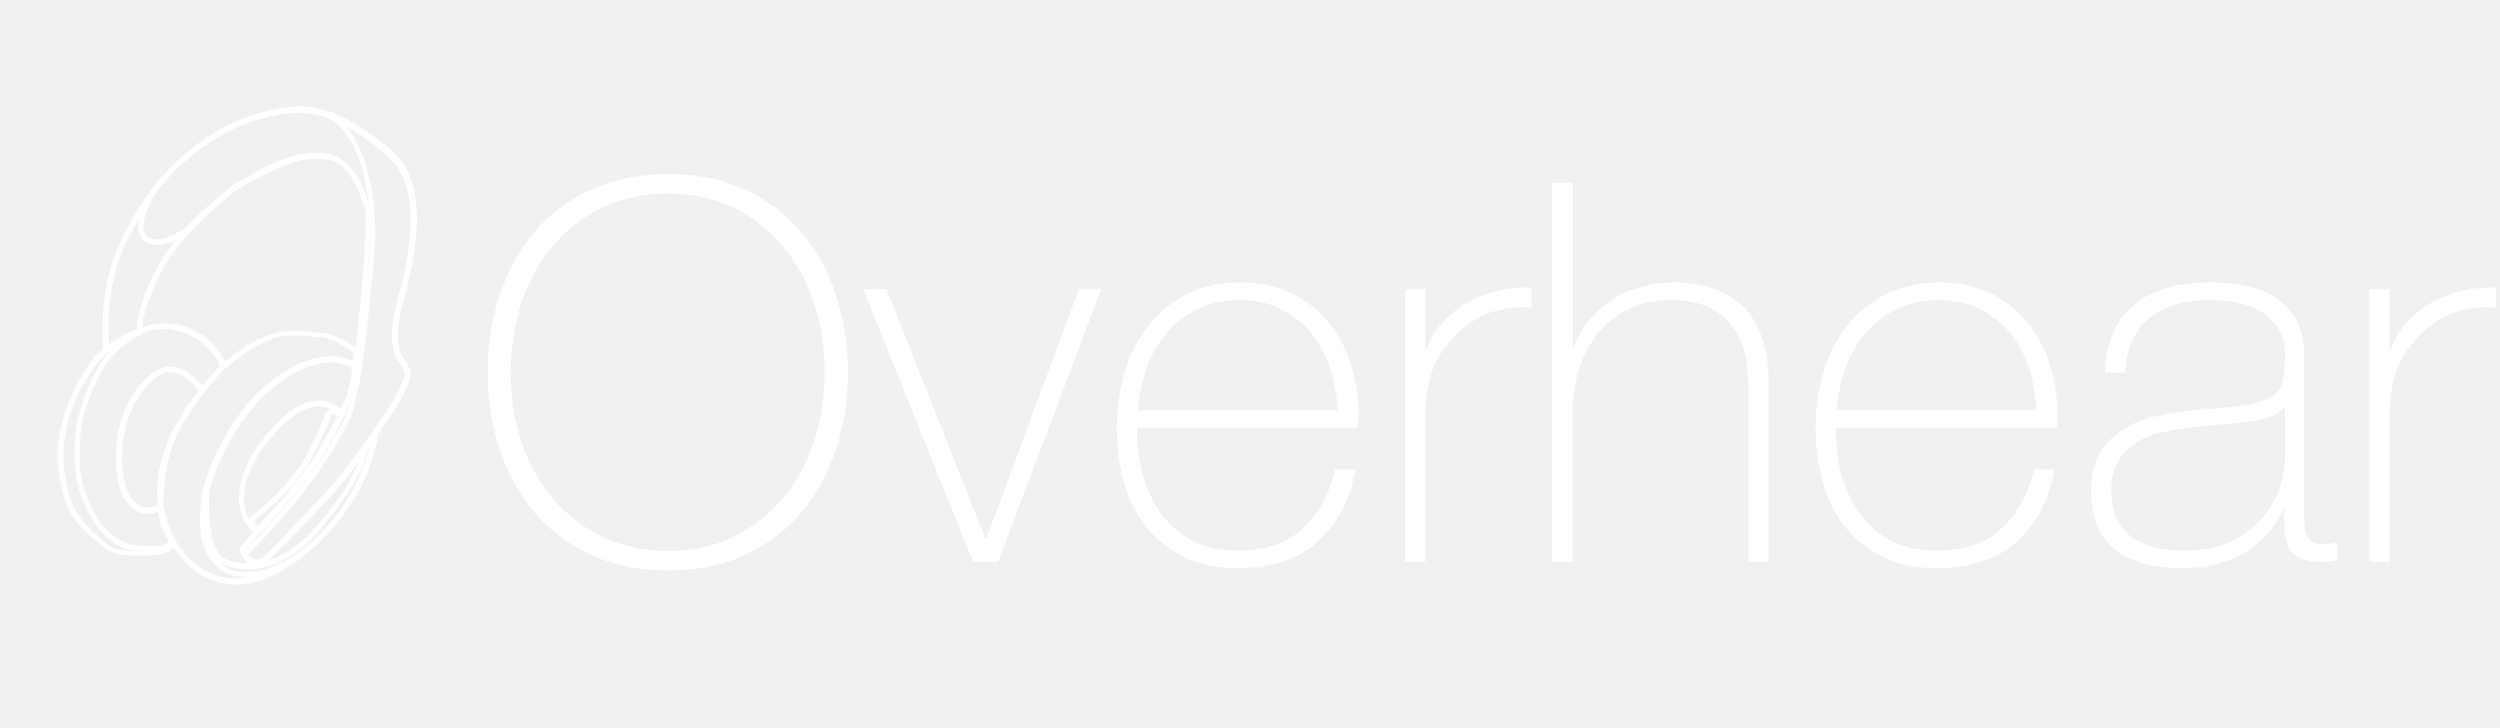
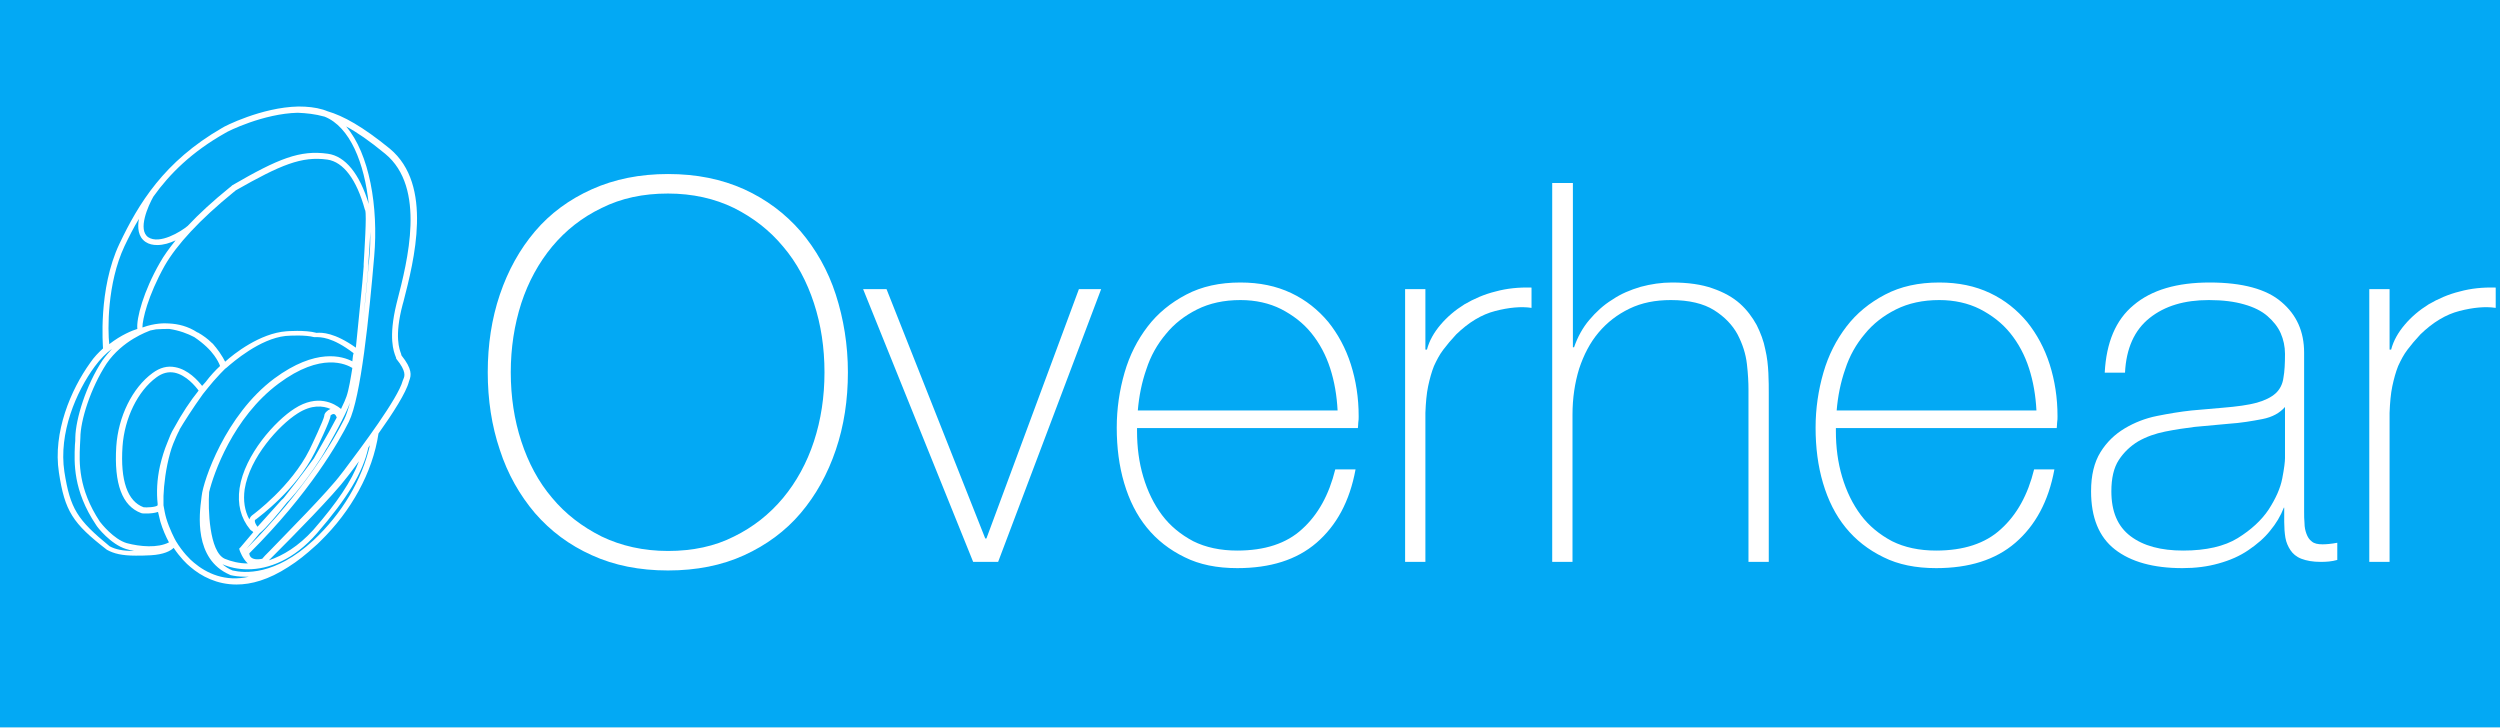
<svg xmlns="http://www.w3.org/2000/svg" version="1.1" id="Layer_1" x="0px" y="0px" viewBox="0 0 640.7 186.4" style="enable-background:new 0 0 640.7 186.4;" xml:space="preserve">
  <style type="text/css">
- 	.st0{fill:#FFFFFF;}
+ 	.st0{fill:#03A9F4;}
+ 	.st1{fill:#FFFFFF;}
</style>
+   <rect class="st0" width="640.7" height="186.4" />
  <g>
-     <path class="st0" d="M103.4,77.3c2.7-10.5,7.7-29.9-3.5-39.2c-7-5.7-11.9-8.4-16-9.6c-0.3-0.1-0.7-0.3-1.1-0.4   c-2-0.6-4.1-0.8-6.2-0.8c-0.1,0-0.1,0-0.2,0v0c-9.3,0.2-19,5.1-19.5,5.5C42,41.4,35.5,52.2,30.6,62.5c-5.5,11.6-4.2,26.2-4.2,26.8   l0,0c-1.1,1-2.3,2.2-3.3,3.7c-4.9,6.8-9.6,17.8-8,28.1c1.5,9.9,3.5,13,12.3,19.8c1.8,1,3.9,1.5,7.4,1.5c1.1,0,2.4,0,3.9-0.1   c3.3-0.2,5-1.1,5.8-1.9c1.6,2.4,3.3,4.1,4.3,4.9c2.8,2.4,6.8,4.5,11.8,4.5c3.8,0,8.2-1.2,13.3-4.5c2.4-1.5,4.6-3.3,6.7-5.2   c0.5-0.4,1-0.9,1.5-1.4l0,0c7.9-7.7,13.4-17.6,14.9-27.6c3.7-5.2,7.1-10.5,7.8-13.3c0-0.1,0.1-0.2,0.1-0.3c0.5-1.3,0.8-2.9-2-6.4   c0-0.1-0.1-0.2-0.1-0.4c-0.4-1.1-1.8-4.4,0.4-12.7L103.4,77.3z M57.7,34.1c0.7-0.5,9.9-5,18.6-5.2v0c2.2,0.1,4.4,0.3,6.9,1   c6.5,2.6,10.2,11.9,11.3,22.4c-2.3-7.7-6-12.3-10.5-12.9c-7.1-1-12.6,1.2-24.5,8.1l-0.1,0.1c-0.1,0.1-0.3,0.3-0.6,0.5   c-4.2,3.4-7.8,6.7-10.7,9.8l0,0c-1.8,1.5-7.2,4.8-10.1,2.9c-2.8-1.9,0-8.1,1.3-10.4l0,0C43.5,44.5,49.2,38.9,57.7,34.1z M94.7,65.4   c-0.4,4.8-0.9,10.2-1.5,15.4c0.5-5,1.1-10.6,1.2-12.7l0-0.6c0.2-2.8,0.4-5.7,0.5-8.1C94.9,61.5,94.9,63.5,94.7,65.4z M53.6,126.1   c1.1-4.6,6.1-19.1,17.8-27.8c11-8.2,17.4-4.9,18.9-4c-0.4,2.5-0.9,5.6-1.5,7.3c-0.2,0.6-0.7,1.8-1.4,3.2c-1.7-1.4-6-3.9-11.9-0.1   c-4.9,3.1-12.8,11.8-14.1,20.4c-0.6,4.1,0.3,7.7,2.7,10.6l0.2,0.2c0.2,0.1,0.6,0.4,0.6,0.5c-2.2,2.6-3.3,3.9-3.3,3.9l-0.3,0.3   l0.1,0.4c0.1,0.3,0.8,2.2,2.1,3.4c-2.2,0-4.2-0.5-5.9-1.2C53.6,141.4,53.3,130.3,53.6,126.1z M44.6,109.7c-0.7,1.1-1.2,2.4-1.7,3.7   c-0.8,1.9-1.4,3.9-1.9,6c-0.8,3.6-0.9,6.9-0.6,9.7c0,0,0,0,0,0c0,0,0,0.1,0,0.2c0,0.1,0,0.1,0,0.2c-0.4,0.5-3,0.6-3.6,0.5   c-4.1-1.5-6-6.8-5.4-15.6c0.5-7.2,3.9-14.2,8.7-17.7c1.5-1.1,3-1.5,4.6-1.2c3,0.6,5.4,3.5,6.2,4.6C48.8,102.7,46.6,106,44.6,109.7z    M38.5,84.7c0.5-0.1,1-0.2,1.5-0.3c1.2-0.1,2.7-0.1,3.4-0.1c2.6,0.4,4.7,1.2,6.4,2.1c2.5,1.7,4.1,3.3,5.1,4.7   c0.8,1.1,1.3,2.1,1.5,2.7c-1.2,1.1-2.5,2.5-3.7,4.1c-0.3,0.3-0.6,0.7-0.9,1c-1.1-1.4-3.6-4.2-6.9-4.8c-2-0.4-3.9,0.1-5.8,1.5   c-5.2,3.8-8.8,11.2-9.3,18.8c-0.6,9.6,1.5,15.3,6.4,17.1c0.2,0.1,0.8,0.1,1.4,0.1c0.9,0,2-0.1,2.9-0.4c0.2,0.8,0.4,1.7,0.6,2.5   c0.6,2,1.4,3.8,2.2,5.3c-2.9,1.5-7.4,1.1-10.8,0.2c-3.4-1-6.6-5.1-6.9-5.5c-5.6-8.5-5.3-15.2-5.1-19.6c0-0.7,0.1-1.3,0.1-1.9   c0-4.4,2.6-12.7,6.7-19C31.4,87.2,37.8,85,38.5,84.7z M57.7,92.7c-0.3-0.6-0.8-1.5-1.5-2.5c-0.3-0.4-0.6-0.8-0.9-1.2   c0,0-0.1-0.1-0.1-0.1c-0.1-0.2-0.3-0.3-0.4-0.5c-0.2-0.2-0.3-0.4-0.5-0.5c0,0-0.1-0.1-0.1-0.1c-0.9-0.9-2.1-1.8-3.5-2.6   c0,0,0,0-0.1,0c-2.4-1.6-5-2.2-7.3-2.3c-1.1-0.1-3.7-0.1-6.7,1c0,0-0.1,0-0.1,0c0-2,1.4-8.1,5.7-15.8c3.1-5.4,9-11.8,17.6-18.8   c0.3-0.2,0.5-0.4,0.6-0.5c11.6-6.6,16.9-8.8,23.5-7.9c4.1,0.6,7.5,5.1,9.6,12.8l0.1,0.2c0.4,1.4-0.2,10.1-0.4,13.8l0,0.6   c-0.2,3.4-1.6,16.5-2,20.8l0,0c-5.5-3.9-8.7-3.9-10-3.8l-0.1,0c-2.9-0.8-7.7-0.4-7.7-0.4C66.6,85.4,59.9,90.7,57.7,92.7z    M85.5,106.1C85.5,106.1,85.6,106.1,85.5,106.1c0.4,0,0.6,0.4,0.8,0.9l-2,3.7c-1.5,2.6-3.2,5.6-3.7,6.5c0,0.1-0.1,0.1-0.1,0.2   c-0.5,0.7-3.8,5.2-7.3,9.6c-0.3,0.4-0.6,0.8-1,1.1c-2.5,2.8-4.6,5.1-6.2,6.9c-0.4-0.5-0.7-1.1-0.7-1.5c0-0.1,0-0.3,0.3-0.4   c1-0.8,10.3-7.6,15.1-17.2c0.4-0.8,4-8.2,4-9.3C84.6,106.5,85.1,106.1,85.5,106.1z M83.1,106.6c-0.1,0.9-3.2,7.5-3.8,8.7   c-4.7,9.4-14.2,16.4-14.6,16.7c-0.4,0.3-0.6,0.6-0.8,1.1c-1.2-2.2-1.6-4.8-1.2-7.7c1.3-8.2,8.8-16.4,13.5-19.4   c3.7-2.4,6.6-2,8.5-1.2C83.8,105.2,83.1,105.9,83.1,106.6z M66.5,136.7c1.7-1.4,4.4-4.6,7.1-8c0.2-0.2,0.3-0.3,0.5-0.5   c2.3-2.5,4.4-5.3,6.4-8.2c1.3-1.9,2.4-3.6,3.2-5.1l0.1-0.1c1.4-2.5,2.7-4.8,3.7-6.8c0.1-0.2,0.2-0.3,0.2-0.4l0.1-0.2l0,0   c0.1-0.2,0.2-0.4,0.3-0.6l0.3-0.6l0,0c0.6-1.2,1-2.2,1.3-3c-0.5,1.8-1,3.3-1.5,4.3c-2.5,4.9-9.8,17.9-25,33.1   C64,139.7,65,138.5,66.5,136.7z M31.9,63.1c1.1-2.3,2.3-4.7,3.7-7c-0.4,2.3-0.2,4.6,1.7,5.9c0.9,0.6,1.9,0.8,3,0.8   c1.6,0,3.2-0.5,4.7-1.2c-1.6,2-3,3.9-4,5.7c-4.2,7.3-6.1,14.3-5.8,17c-1.3,0.4-4.1,1.5-7.2,3.9C27.6,84.7,27.4,72.7,31.9,63.1z    M16.5,120.9c-1.5-9.9,3-20.5,7.8-27c1.4-1.9,2.9-3.4,4.4-4.5c-0.8,0.9-1.6,1.8-2.4,2.9c-4.3,6.5-6.9,15.1-7,19.8   c0,0.6,0,1.2-0.1,1.9c-0.2,4.6-0.5,11.7,5.4,20.5c0.3,0.6,3.8,5,7.7,6.2c0.7,0.2,1.4,0.4,2.1,0.5c-3,0-4.8-0.4-6.3-1.2   C19.8,133.2,18,130.4,16.5,120.9z M49.7,144.2c-1-0.8-2.9-2.7-4.6-5.5c-0.3-0.5-1.7-3.2-2.5-5.9c-0.3-1-0.5-2.2-0.7-3.3   c0-0.4,0-1.3,0-2.4c0.1-2.9,0.6-7.1,1.7-11c0.2-0.8,0.5-1.6,0.8-2.4c0.5-1.2,1-2.4,1.6-3.5c0,0,0-0.1,0-0.1c1-1.7,3.4-5.5,6-9.1   c0.9-1.2,1.9-2.3,2.7-3.3c1.4-1.6,2.4-2.6,2.8-3l0.2-0.2l0.4-0.3l0,0l0,0l0,0c1.6-1.4,8.5-7.4,15.1-8.1c1.2-0.1,5.1-0.3,7.3,0.3   l0.1,0l0.3,0c1.2,0,4.2-0.1,9.7,4.1c0,0.1,0,0.3-0.1,0.4c-0.1,0.4-0.1,1.1-0.2,1.7c-2.5-1.3-9.3-3.5-20,4.4   c-12.6,9.4-18.2,26.3-18.6,30c0,0.2-0.1,0.5-0.1,0.8c-0.5,3.8-2,15.5,7.3,19.5l0.2,0.1c0.9,0.2,2.1,0.4,3.7,0.4c0.3,0,0.6,0,1,0   C57.7,149.2,52.9,146.9,49.7,144.2z M80.3,138.5c-9.9,9.1-17.7,8.4-20.7,7.7c-1-0.4-1.9-1-2.6-1.6c1.8,0.8,4,1.3,6.5,1.3   c5.3,0,11.8-2.4,17.7-9.2c7.8-9,11.8-15.6,13.2-22c0.1-0.2,0.3-0.4,0.4-0.6C92.8,123,87.6,131.7,80.3,138.5z M68.9,143.6   c0.4-0.4,0.9-0.9,1.5-1.5c4.5-4.5,15-15.1,18.6-19.9l0.7-0.9c0.7-0.9,1.5-2,2.3-3.1c-1.9,5.1-5.6,10.6-11.7,17.6   C76.5,140,72.5,142.4,68.9,143.6z M101.4,91.4c0,0.1,0.1,0.2,0.1,0.2l0,0.2l0.1,0.2c2.6,3.2,2.1,4.4,1.8,5.1   c-0.1,0.2-0.1,0.3-0.2,0.5c-1.2,4.5-10.5,16.9-15,22.9l-0.7,0.9c-3.5,4.7-14,15.2-18.4,19.8c-0.9,0.9-1.6,1.6-1.9,2   c-1.4,0.3-2.4,0.1-2.9-0.4c-0.3-0.3-0.4-0.7-0.4-1c15.5-15.4,23-28.7,25.5-33.7c3.1-6.2,5.2-27.2,6.5-42.4   c1.1-12.6-1.2-26.3-7.2-33.3c2.8,1.5,6,3.7,10,7c10.6,8.7,5.7,27.6,3.1,37.7l-0.2,0.8C99.5,86.6,100.9,90.1,101.4,91.4z" />
-   </g>
-   <g>
-     <path class="st0" d="M217.3,95.4c0,7.1-1,13.7-3.1,19.9c-2.1,6.2-5.1,11.6-9,16.2c-3.9,4.6-8.8,8.2-14.5,10.8s-12.2,3.9-19.5,3.9   c-7.3,0-13.8-1.3-19.5-3.9c-5.8-2.6-10.6-6.2-14.6-10.8c-3.9-4.6-7-10-9-16.2c-2.1-6.2-3.1-12.9-3.1-19.9s1-13.7,3.1-19.9   c2.1-6.2,5.1-11.6,9-16.2c3.9-4.6,8.8-8.2,14.6-10.8c5.8-2.6,12.3-3.9,19.5-3.9c7.3,0,13.7,1.3,19.5,3.9   c5.7,2.6,10.5,6.2,14.5,10.8c3.9,4.6,7,10,9,16.2C216.2,81.7,217.3,88.4,217.3,95.4z M130.9,95.4c0,6.3,0.9,12.2,2.7,17.7   c1.8,5.5,4.4,10.4,7.9,14.5c3.4,4.1,7.7,7.4,12.7,9.9c5,2.4,10.7,3.7,17,3.7c6.3,0,12-1.2,16.9-3.7c4.9-2.4,9.1-5.7,12.6-9.9   c3.4-4.1,6.1-9,7.9-14.5c1.8-5.5,2.7-11.4,2.7-17.7s-0.9-12.2-2.7-17.7c-1.8-5.5-4.4-10.4-7.9-14.5c-3.4-4.1-7.6-7.4-12.6-9.9   c-4.9-2.4-10.6-3.7-16.9-3.7c-6.4,0-12,1.2-17,3.7c-5,2.4-9.2,5.7-12.7,9.9c-3.4,4.1-6.1,9-7.9,14.5   C131.8,83.3,130.9,89.2,130.9,95.4z" />
-     <path class="st0" d="M255.8,144h-6.4l-28.2-69.9h6l25.3,63.9h0.3l23.7-63.9h5.7L255.8,144z" />
-     <path class="st0" d="M291.4,109.7v0.8c0,4.1,0.5,8,1.6,11.7c1.1,3.7,2.7,7,4.8,9.8c2.1,2.8,4.8,5,8,6.7c3.2,1.6,7,2.4,11.3,2.4   c7,0,12.6-1.8,16.6-5.5c4.1-3.7,6.9-8.8,8.5-15.3h5.2c-1.5,8.2-4.9,14.4-10,18.8c-5.1,4.4-11.9,6.5-20.3,6.5   c-5.2,0-9.7-0.9-13.5-2.8c-3.9-1.9-7.1-4.4-9.7-7.6c-2.6-3.2-4.5-7-5.8-11.4c-1.3-4.4-1.9-9.1-1.9-14.2c0-4.9,0.7-9.6,2-14.1   c1.3-4.5,3.3-8.4,5.9-11.8c2.6-3.4,5.9-6.1,9.9-8.2s8.6-3.1,13.9-3.1c4.9,0,9.2,0.9,13,2.7c3.8,1.8,6.9,4.3,9.5,7.4   c2.5,3.1,4.5,6.8,5.8,10.9c1.3,4.1,2,8.5,2,13.3c0,0.5,0,1-0.1,1.6c0,0.6-0.1,1.1-0.1,1.4H291.4z M342.8,105.2   c-0.2-3.8-0.8-7.4-1.9-10.8c-1.1-3.4-2.7-6.4-4.8-9c-2.1-2.6-4.7-4.6-7.8-6.2c-3-1.5-6.5-2.3-10.4-2.3c-4.2,0-7.9,0.8-11.1,2.4   c-3.2,1.6-5.9,3.7-8,6.3c-2.2,2.6-3.9,5.6-5,9c-1.2,3.4-1.9,7-2.2,10.6H342.8z" />
-     <path class="st0" d="M365.3,89.6h0.4c0.6-2.3,1.8-4.4,3.5-6.4c1.7-2,3.7-3.7,6.1-5.2c2.4-1.4,5.1-2.6,8-3.3c2.9-0.8,6-1.1,9.2-1   v5.2c-2.7-0.4-5.8-0.1-9.3,0.8c-3.5,0.9-6.8,2.9-10,6c-1.3,1.4-2.4,2.7-3.3,3.9c-1,1.3-1.7,2.7-2.4,4.2c-0.6,1.5-1.1,3.3-1.5,5.2   c-0.4,1.9-0.6,4.2-0.7,6.8V144h-5.2V74.1h5.2V89.6z" />
-     <path class="st0" d="M403.1,46.9V89h0.3c0.9-2.6,2.2-5,3.9-7c1.7-2,3.6-3.8,5.9-5.2c2.2-1.5,4.6-2.5,7.3-3.3c2.6-0.7,5.3-1.1,8-1.1   c4.1,0,7.6,0.5,10.4,1.5c2.9,1,5.2,2.3,7,3.9c1.8,1.6,3.2,3.5,4.3,5.5c1,2,1.8,4.1,2.2,6.2c0.5,2.1,0.7,4.1,0.8,6.1   c0.1,2,0.1,3.7,0.1,5.1V144h-5.2V99.8c0-1.7-0.1-3.9-0.4-6.5c-0.3-2.6-1.1-5.1-2.4-7.6c-1.3-2.4-3.3-4.5-6-6.2   c-2.7-1.7-6.4-2.6-11.1-2.6c-4,0-7.5,0.7-10.6,2.2c-3.1,1.5-5.7,3.5-7.9,6.1s-3.8,5.7-5,9.3c-1.1,3.6-1.7,7.5-1.7,11.8V144h-5.2   V46.9H403.1z" />
-     <path class="st0" d="M470.5,109.7v0.8c0,4.1,0.5,8,1.6,11.7c1.1,3.7,2.7,7,4.8,9.8c2.1,2.8,4.8,5,8,6.7c3.2,1.6,7,2.4,11.3,2.4   c7,0,12.6-1.8,16.6-5.5c4.1-3.7,6.9-8.8,8.5-15.3h5.2c-1.5,8.2-4.9,14.4-10,18.8c-5.1,4.4-11.9,6.5-20.3,6.5   c-5.2,0-9.7-0.9-13.5-2.8c-3.9-1.9-7.1-4.4-9.7-7.6c-2.6-3.2-4.5-7-5.8-11.4c-1.3-4.4-1.9-9.1-1.9-14.2c0-4.9,0.7-9.6,2-14.1   c1.3-4.5,3.3-8.4,5.9-11.8c2.6-3.4,5.9-6.1,9.9-8.2s8.6-3.1,13.9-3.1c4.9,0,9.2,0.9,13,2.7c3.8,1.8,6.9,4.3,9.5,7.4   c2.5,3.1,4.5,6.8,5.8,10.9c1.3,4.1,2,8.5,2,13.3c0,0.5,0,1-0.1,1.6c0,0.6-0.1,1.1-0.1,1.4H470.5z M521.9,105.2   c-0.2-3.8-0.8-7.4-1.9-10.8c-1.1-3.4-2.7-6.4-4.8-9c-2.1-2.6-4.7-4.6-7.8-6.2c-3-1.5-6.5-2.3-10.4-2.3c-4.2,0-7.9,0.8-11.1,2.4   c-3.2,1.6-5.9,3.7-8,6.3c-2.2,2.6-3.9,5.6-5,9c-1.2,3.4-1.9,7-2.2,10.6H521.9z" />
-     <path class="st0" d="M585.6,130.1h-0.3c-0.8,2.1-2,4.1-3.5,5.9c-1.5,1.9-3.4,3.5-5.6,5c-2.2,1.5-4.7,2.6-7.6,3.4   c-2.8,0.8-5.9,1.2-9.3,1.2c-7.4,0-13.2-1.6-17.3-4.8s-6.1-8.2-6.1-14.9c0-4.1,0.8-7.4,2.4-10s3.7-4.6,6.2-6.1   c2.5-1.5,5.3-2.6,8.3-3.2c3-0.6,6-1.1,8.8-1.4l8-0.7c3.7-0.3,6.6-0.7,8.8-1.3c2.1-0.6,3.7-1.4,4.8-2.4c1.1-1,1.8-2.4,2-4   c0.3-1.6,0.4-3.7,0.4-6.1c0-1.9-0.4-3.7-1.1-5.3c-0.7-1.6-1.9-3.1-3.4-4.4c-1.5-1.3-3.5-2.3-6-3c-2.4-0.7-5.4-1.1-9-1.1   c-6.3,0-11.3,1.5-15.2,4.6c-3.9,3.1-6,7.8-6.3,14h-5.2c0.4-7.7,2.8-13.5,7.4-17.3c4.6-3.9,11.1-5.8,19.5-5.8s14.6,1.7,18.4,5   c3.9,3.3,5.8,7.6,5.8,13v40.7c0,1,0,2,0.1,3c0,1,0.2,1.9,0.5,2.7c0.3,0.8,0.7,1.5,1.4,2c0.6,0.5,1.5,0.7,2.7,0.7   c0.9,0,2.2-0.1,3.8-0.4v4.4c-1.4,0.4-2.8,0.5-4.2,0.5c-2.1,0-3.7-0.3-5-0.8s-2.2-1.3-2.8-2.2c-0.6-0.9-1.1-2-1.3-3.2   c-0.2-1.2-0.3-2.6-0.3-4V130.1z M585.6,104.3c-1.3,1.5-3.2,2.6-5.8,3.1s-5.5,1-8.6,1.2l-8.7,0.8c-2.5,0.3-5.1,0.7-7.6,1.2   c-2.5,0.5-4.8,1.3-6.9,2.5c-2,1.2-3.7,2.8-5,4.8c-1.3,2-1.9,4.7-1.9,8c0,5.2,1.6,9,4.9,11.5c3.3,2.5,7.8,3.7,13.5,3.7   c5.9,0,10.6-1.1,14-3.2c3.4-2.1,6.1-4.6,7.9-7.3c1.8-2.8,3-5.4,3.5-8c0.5-2.6,0.7-4.3,0.7-5.2V104.3z" />
-     <path class="st0" d="M612.4,89.6h0.4c0.6-2.3,1.8-4.4,3.5-6.4c1.7-2,3.7-3.7,6.1-5.2c2.4-1.4,5.1-2.6,8-3.3c2.9-0.8,6-1.1,9.2-1   v5.2c-2.7-0.4-5.8-0.1-9.3,0.8c-3.5,0.9-6.8,2.9-10,6c-1.3,1.4-2.4,2.7-3.3,3.9c-1,1.3-1.7,2.7-2.4,4.2c-0.6,1.5-1.1,3.3-1.5,5.2   c-0.4,1.9-0.6,4.2-0.7,6.8V144h-5.2V74.1h5.2V89.6z" />
+     <g>
+       <path class="st1" d="M103.4,77.3c2.7-10.5,7.7-29.9-3.5-39.2c-7-5.7-11.9-8.4-16-9.6c-0.3-0.1-0.7-0.3-1.1-0.4    c-2-0.6-4.1-0.8-6.2-0.8c-0.1,0-0.1,0-0.2,0v0c-9.3,0.2-19,5.1-19.5,5.5C42,41.4,35.5,52.2,30.6,62.5c-5.5,11.6-4.2,26.2-4.2,26.8    l0,0c-1.1,1-2.3,2.2-3.3,3.7c-4.9,6.8-9.6,17.8-8,28.1c1.5,9.9,3.5,13,12.3,19.8c1.8,1,3.9,1.5,7.4,1.5c1.1,0,2.4,0,3.9-0.1    c3.3-0.2,5-1.1,5.8-1.9c1.6,2.4,3.3,4.1,4.3,4.9c2.8,2.4,6.8,4.5,11.8,4.5c3.8,0,8.2-1.2,13.3-4.5c2.4-1.5,4.6-3.3,6.7-5.2    c0.5-0.4,1-0.9,1.5-1.4l0,0c7.9-7.7,13.4-17.6,14.9-27.6c3.7-5.2,7.1-10.5,7.8-13.3c0-0.1,0.1-0.2,0.1-0.3c0.5-1.3,0.8-2.9-2-6.4    c0-0.1-0.1-0.2-0.1-0.4c-0.4-1.1-1.8-4.4,0.4-12.7L103.4,77.3z M57.7,34.1c0.7-0.5,9.9-5,18.6-5.2v0c2.2,0.1,4.4,0.3,6.9,1    c6.5,2.6,10.2,11.9,11.3,22.4c-2.3-7.7-6-12.3-10.5-12.9c-7.1-1-12.6,1.2-24.5,8.1l-0.1,0.1c-0.1,0.1-0.3,0.3-0.6,0.5    c-4.2,3.4-7.8,6.7-10.7,9.8l0,0c-1.8,1.5-7.2,4.8-10.1,2.9c-2.8-1.9,0-8.1,1.3-10.4l0,0C43.5,44.5,49.2,38.9,57.7,34.1z     M94.7,65.4c-0.4,4.8-0.9,10.2-1.5,15.4c0.5-5,1.1-10.6,1.2-12.7l0-0.6c0.2-2.8,0.4-5.7,0.5-8.1C94.9,61.5,94.9,63.5,94.7,65.4z     M53.6,126.1c1.1-4.6,6.1-19.1,17.8-27.8c11-8.2,17.4-4.9,18.9-4c-0.4,2.5-0.9,5.6-1.5,7.3c-0.2,0.6-0.7,1.8-1.4,3.2    c-1.7-1.4-6-3.9-11.9-0.1c-4.9,3.1-12.8,11.8-14.1,20.4c-0.6,4.1,0.3,7.7,2.7,10.6l0.2,0.2c0.2,0.1,0.6,0.4,0.6,0.5    c-2.2,2.6-3.3,3.9-3.3,3.9l-0.3,0.3l0.1,0.4c0.1,0.3,0.8,2.2,2.1,3.4c-2.2,0-4.2-0.5-5.9-1.2C53.6,141.4,53.3,130.3,53.6,126.1z     M44.6,109.7c-0.7,1.1-1.2,2.4-1.7,3.7c-0.8,1.9-1.4,3.9-1.9,6c-0.8,3.6-0.9,6.9-0.6,9.7c0,0,0,0,0,0c0,0,0,0.1,0,0.2    c0,0.1,0,0.1,0,0.2c-0.4,0.5-3,0.6-3.6,0.5c-4.1-1.5-6-6.8-5.4-15.6c0.5-7.2,3.9-14.2,8.7-17.7c1.5-1.1,3-1.5,4.6-1.2    c3,0.6,5.4,3.5,6.2,4.6C48.8,102.7,46.6,106,44.6,109.7z M38.5,84.7c0.5-0.1,1-0.2,1.5-0.3c1.2-0.1,2.7-0.1,3.4-0.1    c2.6,0.4,4.7,1.2,6.4,2.1c2.5,1.7,4.1,3.3,5.1,4.7c0.8,1.1,1.3,2.1,1.5,2.7c-1.2,1.1-2.5,2.5-3.7,4.1c-0.3,0.3-0.6,0.7-0.9,1    c-1.1-1.4-3.6-4.2-6.9-4.8c-2-0.4-3.9,0.1-5.8,1.5c-5.2,3.8-8.8,11.2-9.3,18.8c-0.6,9.6,1.5,15.3,6.4,17.1    c0.2,0.1,0.8,0.1,1.4,0.1c0.9,0,2-0.1,2.9-0.4c0.2,0.8,0.4,1.7,0.6,2.5c0.6,2,1.4,3.8,2.2,5.3c-2.9,1.5-7.4,1.1-10.8,0.2    c-3.4-1-6.6-5.1-6.9-5.5c-5.6-8.5-5.3-15.2-5.1-19.6c0-0.7,0.1-1.3,0.1-1.9c0-4.4,2.6-12.7,6.7-19C31.4,87.2,37.8,85,38.5,84.7z     M57.7,92.7c-0.3-0.6-0.8-1.5-1.5-2.5c-0.3-0.4-0.6-0.8-0.9-1.2c0,0-0.1-0.1-0.1-0.1c-0.1-0.2-0.3-0.3-0.4-0.5    c-0.2-0.2-0.3-0.4-0.5-0.5c0,0-0.1-0.1-0.1-0.1c-0.9-0.9-2.1-1.8-3.5-2.6c0,0,0,0-0.1,0c-2.4-1.6-5-2.2-7.3-2.3    c-1.1-0.1-3.7-0.1-6.7,1c0,0-0.1,0-0.1,0c0-2,1.4-8.1,5.7-15.8c3.1-5.4,9-11.8,17.6-18.8c0.3-0.2,0.5-0.4,0.6-0.5    c11.6-6.6,16.9-8.8,23.5-7.9c4.1,0.6,7.5,5.1,9.6,12.8l0.1,0.2c0.4,1.4-0.2,10.1-0.4,13.8l0,0.6c-0.2,3.4-1.6,16.5-2,20.8l0,0    c-5.5-3.9-8.7-3.9-10-3.8l-0.1,0c-2.9-0.8-7.7-0.4-7.7-0.4C66.6,85.4,59.9,90.7,57.7,92.7z M85.5,106.1    C85.5,106.1,85.6,106.1,85.5,106.1c0.4,0,0.6,0.4,0.8,0.9l-2,3.7c-1.5,2.6-3.2,5.6-3.7,6.5c0,0.1-0.1,0.1-0.1,0.2    c-0.5,0.7-3.8,5.2-7.3,9.6c-0.3,0.4-0.6,0.8-1,1.1c-2.5,2.8-4.6,5.1-6.2,6.9c-0.4-0.5-0.7-1.1-0.7-1.5c0-0.1,0-0.3,0.3-0.4    c1-0.8,10.3-7.6,15.1-17.2c0.4-0.8,4-8.2,4-9.3C84.6,106.5,85.1,106.1,85.5,106.1z M83.1,106.6c-0.1,0.9-3.2,7.5-3.8,8.7    c-4.7,9.4-14.2,16.4-14.6,16.7c-0.4,0.3-0.6,0.6-0.8,1.1c-1.2-2.2-1.6-4.8-1.2-7.7c1.3-8.2,8.8-16.4,13.5-19.4    c3.7-2.4,6.6-2,8.5-1.2C83.8,105.2,83.1,105.9,83.1,106.6z M66.5,136.7c1.7-1.4,4.4-4.6,7.1-8c0.2-0.2,0.3-0.3,0.5-0.5    c2.3-2.5,4.4-5.3,6.4-8.2c1.3-1.9,2.4-3.6,3.2-5.1l0.1-0.1c1.4-2.5,2.7-4.8,3.7-6.8c0.1-0.2,0.2-0.3,0.2-0.4l0.1-0.2l0,0    c0.1-0.2,0.2-0.4,0.3-0.6l0.3-0.6l0,0c0.6-1.2,1-2.2,1.3-3c-0.5,1.8-1,3.3-1.5,4.3c-2.5,4.9-9.8,17.9-25,33.1    C64,139.7,65,138.5,66.5,136.7z M31.9,63.1c1.1-2.3,2.3-4.7,3.7-7c-0.4,2.3-0.2,4.6,1.7,5.9c0.9,0.6,1.9,0.8,3,0.8    c1.6,0,3.2-0.5,4.7-1.2c-1.6,2-3,3.9-4,5.7c-4.2,7.3-6.1,14.3-5.8,17c-1.3,0.4-4.1,1.5-7.2,3.9C27.6,84.7,27.4,72.7,31.9,63.1z     M16.5,120.9c-1.5-9.9,3-20.5,7.8-27c1.4-1.9,2.9-3.4,4.4-4.5c-0.8,0.9-1.6,1.8-2.4,2.9c-4.3,6.5-6.9,15.1-7,19.8    c0,0.6,0,1.2-0.1,1.9c-0.2,4.6-0.5,11.7,5.4,20.5c0.3,0.6,3.8,5,7.7,6.2c0.7,0.2,1.4,0.4,2.1,0.5c-3,0-4.8-0.4-6.3-1.2    C19.8,133.2,18,130.4,16.5,120.9z M49.7,144.2c-1-0.8-2.9-2.7-4.6-5.5c-0.3-0.5-1.7-3.2-2.5-5.9c-0.3-1-0.5-2.2-0.7-3.3    c0-0.4,0-1.3,0-2.4c0.1-2.9,0.6-7.1,1.7-11c0.2-0.8,0.5-1.6,0.8-2.4c0.5-1.2,1-2.4,1.6-3.5c0,0,0-0.1,0-0.1c1-1.7,3.4-5.5,6-9.1    c0.9-1.2,1.9-2.3,2.7-3.3c1.4-1.6,2.4-2.6,2.8-3l0.2-0.2l0.4-0.3l0,0l0,0l0,0c1.6-1.4,8.5-7.4,15.1-8.1c1.2-0.1,5.1-0.3,7.3,0.3    l0.1,0l0.3,0c1.2,0,4.2-0.1,9.7,4.1c0,0.1,0,0.3-0.1,0.4c-0.1,0.4-0.1,1.1-0.2,1.7c-2.5-1.3-9.3-3.5-20,4.4    c-12.6,9.4-18.2,26.3-18.6,30c0,0.2-0.1,0.5-0.1,0.8c-0.5,3.8-2,15.5,7.3,19.5l0.2,0.1c0.9,0.2,2.1,0.4,3.7,0.4c0.3,0,0.6,0,1,0    C57.7,149.2,52.9,146.9,49.7,144.2z M80.3,138.5c-9.9,9.1-17.7,8.4-20.7,7.7c-1-0.4-1.9-1-2.6-1.6c1.8,0.8,4,1.3,6.5,1.3    c5.3,0,11.8-2.4,17.7-9.2c7.8-9,11.8-15.6,13.2-22c0.1-0.2,0.3-0.4,0.4-0.6C92.8,123,87.6,131.7,80.3,138.5z M68.9,143.6    c0.4-0.4,0.9-0.9,1.5-1.5c4.5-4.5,15-15.1,18.6-19.9l0.7-0.9c0.7-0.9,1.5-2,2.3-3.1c-1.9,5.1-5.6,10.6-11.7,17.6    C76.5,140,72.5,142.4,68.9,143.6z M101.4,91.4c0,0.1,0.1,0.2,0.1,0.2l0,0.2l0.1,0.2c2.6,3.2,2.1,4.4,1.8,5.1    c-0.1,0.2-0.1,0.3-0.2,0.5c-1.2,4.5-10.5,16.9-15,22.9l-0.7,0.9c-3.5,4.7-14,15.2-18.4,19.8c-0.9,0.9-1.6,1.6-1.9,2    c-1.4,0.3-2.4,0.1-2.9-0.4c-0.3-0.3-0.4-0.7-0.4-1c15.5-15.4,23-28.7,25.5-33.7c3.1-6.2,5.2-27.2,6.5-42.4    c1.1-12.6-1.2-26.3-7.2-33.3c2.8,1.5,6,3.7,10,7c10.6,8.7,5.7,27.6,3.1,37.7l-0.2,0.8C99.5,86.6,100.9,90.1,101.4,91.4z" />
+     </g>
+     <g>
+       <path class="st1" d="M217.3,95.4c0,7.1-1,13.7-3.1,19.9c-2.1,6.2-5.1,11.6-9,16.2c-3.9,4.6-8.8,8.2-14.5,10.8s-12.2,3.9-19.5,3.9    c-7.3,0-13.8-1.3-19.5-3.9c-5.8-2.6-10.6-6.2-14.6-10.8c-3.9-4.6-7-10-9-16.2c-2.1-6.2-3.1-12.9-3.1-19.9s1-13.7,3.1-19.9    c2.1-6.2,5.1-11.6,9-16.2c3.9-4.6,8.8-8.2,14.6-10.8c5.8-2.6,12.3-3.9,19.5-3.9c7.3,0,13.7,1.3,19.5,3.9    c5.7,2.6,10.5,6.2,14.5,10.8c3.9,4.6,7,10,9,16.2C216.2,81.7,217.3,88.4,217.3,95.4z M130.9,95.4c0,6.3,0.9,12.2,2.7,17.7    c1.8,5.5,4.4,10.4,7.9,14.5c3.4,4.1,7.7,7.4,12.7,9.9c5,2.4,10.7,3.7,17,3.7c6.3,0,12-1.2,16.9-3.7c4.9-2.4,9.1-5.7,12.6-9.9    c3.4-4.1,6.1-9,7.9-14.5c1.8-5.5,2.7-11.4,2.7-17.7s-0.9-12.2-2.7-17.7c-1.8-5.5-4.4-10.4-7.9-14.5c-3.4-4.1-7.6-7.4-12.6-9.9    c-4.9-2.4-10.6-3.7-16.9-3.7c-6.4,0-12,1.2-17,3.7c-5,2.4-9.2,5.7-12.7,9.9c-3.4,4.1-6.1,9-7.9,14.5    C131.8,83.3,130.9,89.2,130.9,95.4z" />
+       <path class="st1" d="M255.8,144h-6.4l-28.2-69.9h6l25.3,63.9h0.3l23.7-63.9h5.7L255.8,144z" />
+       <path class="st1" d="M291.4,109.7v0.8c0,4.1,0.5,8,1.6,11.7c1.1,3.7,2.7,7,4.8,9.8c2.1,2.8,4.8,5,8,6.7c3.2,1.6,7,2.4,11.3,2.4    c7,0,12.6-1.8,16.6-5.5c4.1-3.7,6.9-8.8,8.5-15.3h5.2c-1.5,8.2-4.9,14.4-10,18.8c-5.1,4.4-11.9,6.5-20.3,6.5    c-5.2,0-9.7-0.9-13.5-2.8c-3.9-1.9-7.1-4.4-9.7-7.6c-2.6-3.2-4.5-7-5.8-11.4c-1.3-4.4-1.9-9.1-1.9-14.2c0-4.9,0.7-9.6,2-14.1    c1.3-4.5,3.3-8.4,5.9-11.8c2.6-3.4,5.9-6.1,9.9-8.2s8.6-3.1,13.9-3.1c4.9,0,9.2,0.9,13,2.7c3.8,1.8,6.9,4.3,9.5,7.4    c2.5,3.1,4.5,6.8,5.8,10.9c1.3,4.1,2,8.5,2,13.3c0,0.5,0,1-0.1,1.6c0,0.6-0.1,1.1-0.1,1.4H291.4z M342.8,105.2    c-0.2-3.8-0.8-7.4-1.9-10.8c-1.1-3.4-2.7-6.4-4.8-9c-2.1-2.6-4.7-4.6-7.8-6.2c-3-1.5-6.5-2.3-10.4-2.3c-4.2,0-7.9,0.8-11.1,2.4    c-3.2,1.6-5.9,3.7-8,6.3c-2.2,2.6-3.9,5.6-5,9c-1.2,3.4-1.9,7-2.2,10.6H342.8z" />
+       <path class="st1" d="M365.3,89.6h0.4c0.6-2.3,1.8-4.4,3.5-6.4c1.7-2,3.7-3.7,6.1-5.2c2.4-1.4,5.1-2.6,8-3.3c2.9-0.8,6-1.1,9.2-1    v5.2c-2.7-0.4-5.8-0.1-9.3,0.8c-3.5,0.9-6.8,2.9-10,6c-1.3,1.4-2.4,2.7-3.3,3.9c-1,1.3-1.7,2.7-2.4,4.2c-0.6,1.5-1.1,3.3-1.5,5.2    c-0.4,1.9-0.6,4.2-0.7,6.8V144h-5.2V74.1h5.2V89.6z" />
+       <path class="st1" d="M403.1,46.9V89h0.3c0.9-2.6,2.2-5,3.9-7c1.7-2,3.6-3.8,5.9-5.2c2.2-1.5,4.6-2.5,7.3-3.3    c2.6-0.7,5.3-1.1,8-1.1c4.1,0,7.6,0.5,10.4,1.5c2.9,1,5.2,2.3,7,3.9c1.8,1.6,3.2,3.5,4.3,5.5c1,2,1.8,4.1,2.2,6.2    c0.5,2.1,0.7,4.1,0.8,6.1c0.1,2,0.1,3.7,0.1,5.1V144h-5.2V99.8c0-1.7-0.1-3.9-0.4-6.5c-0.3-2.6-1.1-5.1-2.4-7.6    c-1.3-2.4-3.3-4.5-6-6.2c-2.7-1.7-6.4-2.6-11.1-2.6c-4,0-7.5,0.7-10.6,2.2c-3.1,1.5-5.7,3.5-7.9,6.1s-3.8,5.7-5,9.3    c-1.1,3.6-1.7,7.5-1.7,11.8V144h-5.2V46.9H403.1z" />
+       <path class="st1" d="M470.5,109.7v0.8c0,4.1,0.5,8,1.6,11.7c1.1,3.7,2.7,7,4.8,9.8c2.1,2.8,4.8,5,8,6.7c3.2,1.6,7,2.4,11.3,2.4    c7,0,12.6-1.8,16.6-5.5c4.1-3.7,6.9-8.8,8.5-15.3h5.2c-1.5,8.2-4.9,14.4-10,18.8c-5.1,4.4-11.9,6.5-20.3,6.5    c-5.2,0-9.7-0.9-13.5-2.8c-3.9-1.9-7.1-4.4-9.7-7.6c-2.6-3.2-4.5-7-5.8-11.4c-1.3-4.4-1.9-9.1-1.9-14.2c0-4.9,0.7-9.6,2-14.1    c1.3-4.5,3.3-8.4,5.9-11.8c2.6-3.4,5.9-6.1,9.9-8.2s8.6-3.1,13.9-3.1c4.9,0,9.2,0.9,13,2.7c3.8,1.8,6.9,4.3,9.5,7.4    c2.5,3.1,4.5,6.8,5.8,10.9c1.3,4.1,2,8.5,2,13.3c0,0.5,0,1-0.1,1.6c0,0.6-0.1,1.1-0.1,1.4H470.5z M521.9,105.2    c-0.2-3.8-0.8-7.4-1.9-10.8c-1.1-3.4-2.7-6.4-4.8-9c-2.1-2.6-4.7-4.6-7.8-6.2c-3-1.5-6.5-2.3-10.4-2.3c-4.2,0-7.9,0.8-11.1,2.4    c-3.2,1.6-5.9,3.7-8,6.3c-2.2,2.6-3.9,5.6-5,9c-1.2,3.4-1.9,7-2.2,10.6H521.9z" />
+       <path class="st1" d="M585.6,130.1h-0.3c-0.8,2.1-2,4.1-3.5,5.9c-1.5,1.9-3.4,3.5-5.6,5c-2.2,1.5-4.7,2.6-7.6,3.4    c-2.8,0.8-5.9,1.2-9.3,1.2c-7.4,0-13.2-1.6-17.3-4.8s-6.1-8.2-6.1-14.9c0-4.1,0.8-7.4,2.4-10s3.7-4.6,6.2-6.1    c2.5-1.5,5.3-2.6,8.3-3.2c3-0.6,6-1.1,8.8-1.4l8-0.7c3.7-0.3,6.6-0.7,8.8-1.3c2.1-0.6,3.7-1.4,4.8-2.4c1.1-1,1.8-2.4,2-4    c0.3-1.6,0.4-3.7,0.4-6.1c0-1.9-0.4-3.7-1.1-5.3c-0.7-1.6-1.9-3.1-3.4-4.4c-1.5-1.3-3.5-2.3-6-3c-2.4-0.7-5.4-1.1-9-1.1    c-6.3,0-11.3,1.5-15.2,4.6c-3.9,3.1-6,7.8-6.3,14h-5.2c0.4-7.7,2.8-13.5,7.4-17.3c4.6-3.9,11.1-5.8,19.5-5.8s14.6,1.7,18.4,5    c3.9,3.3,5.8,7.6,5.8,13v40.7c0,1,0,2,0.1,3c0,1,0.2,1.9,0.5,2.7c0.3,0.8,0.7,1.5,1.4,2c0.6,0.5,1.5,0.7,2.7,0.7    c0.9,0,2.2-0.1,3.8-0.4v4.4c-1.4,0.4-2.8,0.5-4.2,0.5c-2.1,0-3.7-0.3-5-0.8s-2.2-1.3-2.8-2.2c-0.6-0.9-1.1-2-1.3-3.2    c-0.2-1.2-0.3-2.6-0.3-4V130.1z M585.6,104.3c-1.3,1.5-3.2,2.6-5.8,3.1s-5.5,1-8.6,1.2l-8.7,0.8c-2.5,0.3-5.1,0.7-7.6,1.2    c-2.5,0.5-4.8,1.3-6.9,2.5c-2,1.2-3.7,2.8-5,4.8c-1.3,2-1.9,4.7-1.9,8c0,5.2,1.6,9,4.9,11.5c3.3,2.5,7.8,3.7,13.5,3.7    c5.9,0,10.6-1.1,14-3.2c3.4-2.1,6.1-4.6,7.9-7.3c1.8-2.8,3-5.4,3.5-8c0.5-2.6,0.7-4.3,0.7-5.2V104.3z" />
+       <path class="st1" d="M612.4,89.6h0.4c0.6-2.3,1.8-4.4,3.5-6.4c1.7-2,3.7-3.7,6.1-5.2c2.4-1.4,5.1-2.6,8-3.3c2.9-0.8,6-1.1,9.2-1    v5.2c-2.7-0.4-5.8-0.1-9.3,0.8c-3.5,0.9-6.8,2.9-10,6c-1.3,1.4-2.4,2.7-3.3,3.9c-1,1.3-1.7,2.7-2.4,4.2c-0.6,1.5-1.1,3.3-1.5,5.2    c-0.4,1.9-0.6,4.2-0.7,6.8V144h-5.2V74.1h5.2V89.6z" />
+     </g>
  </g>
</svg>
